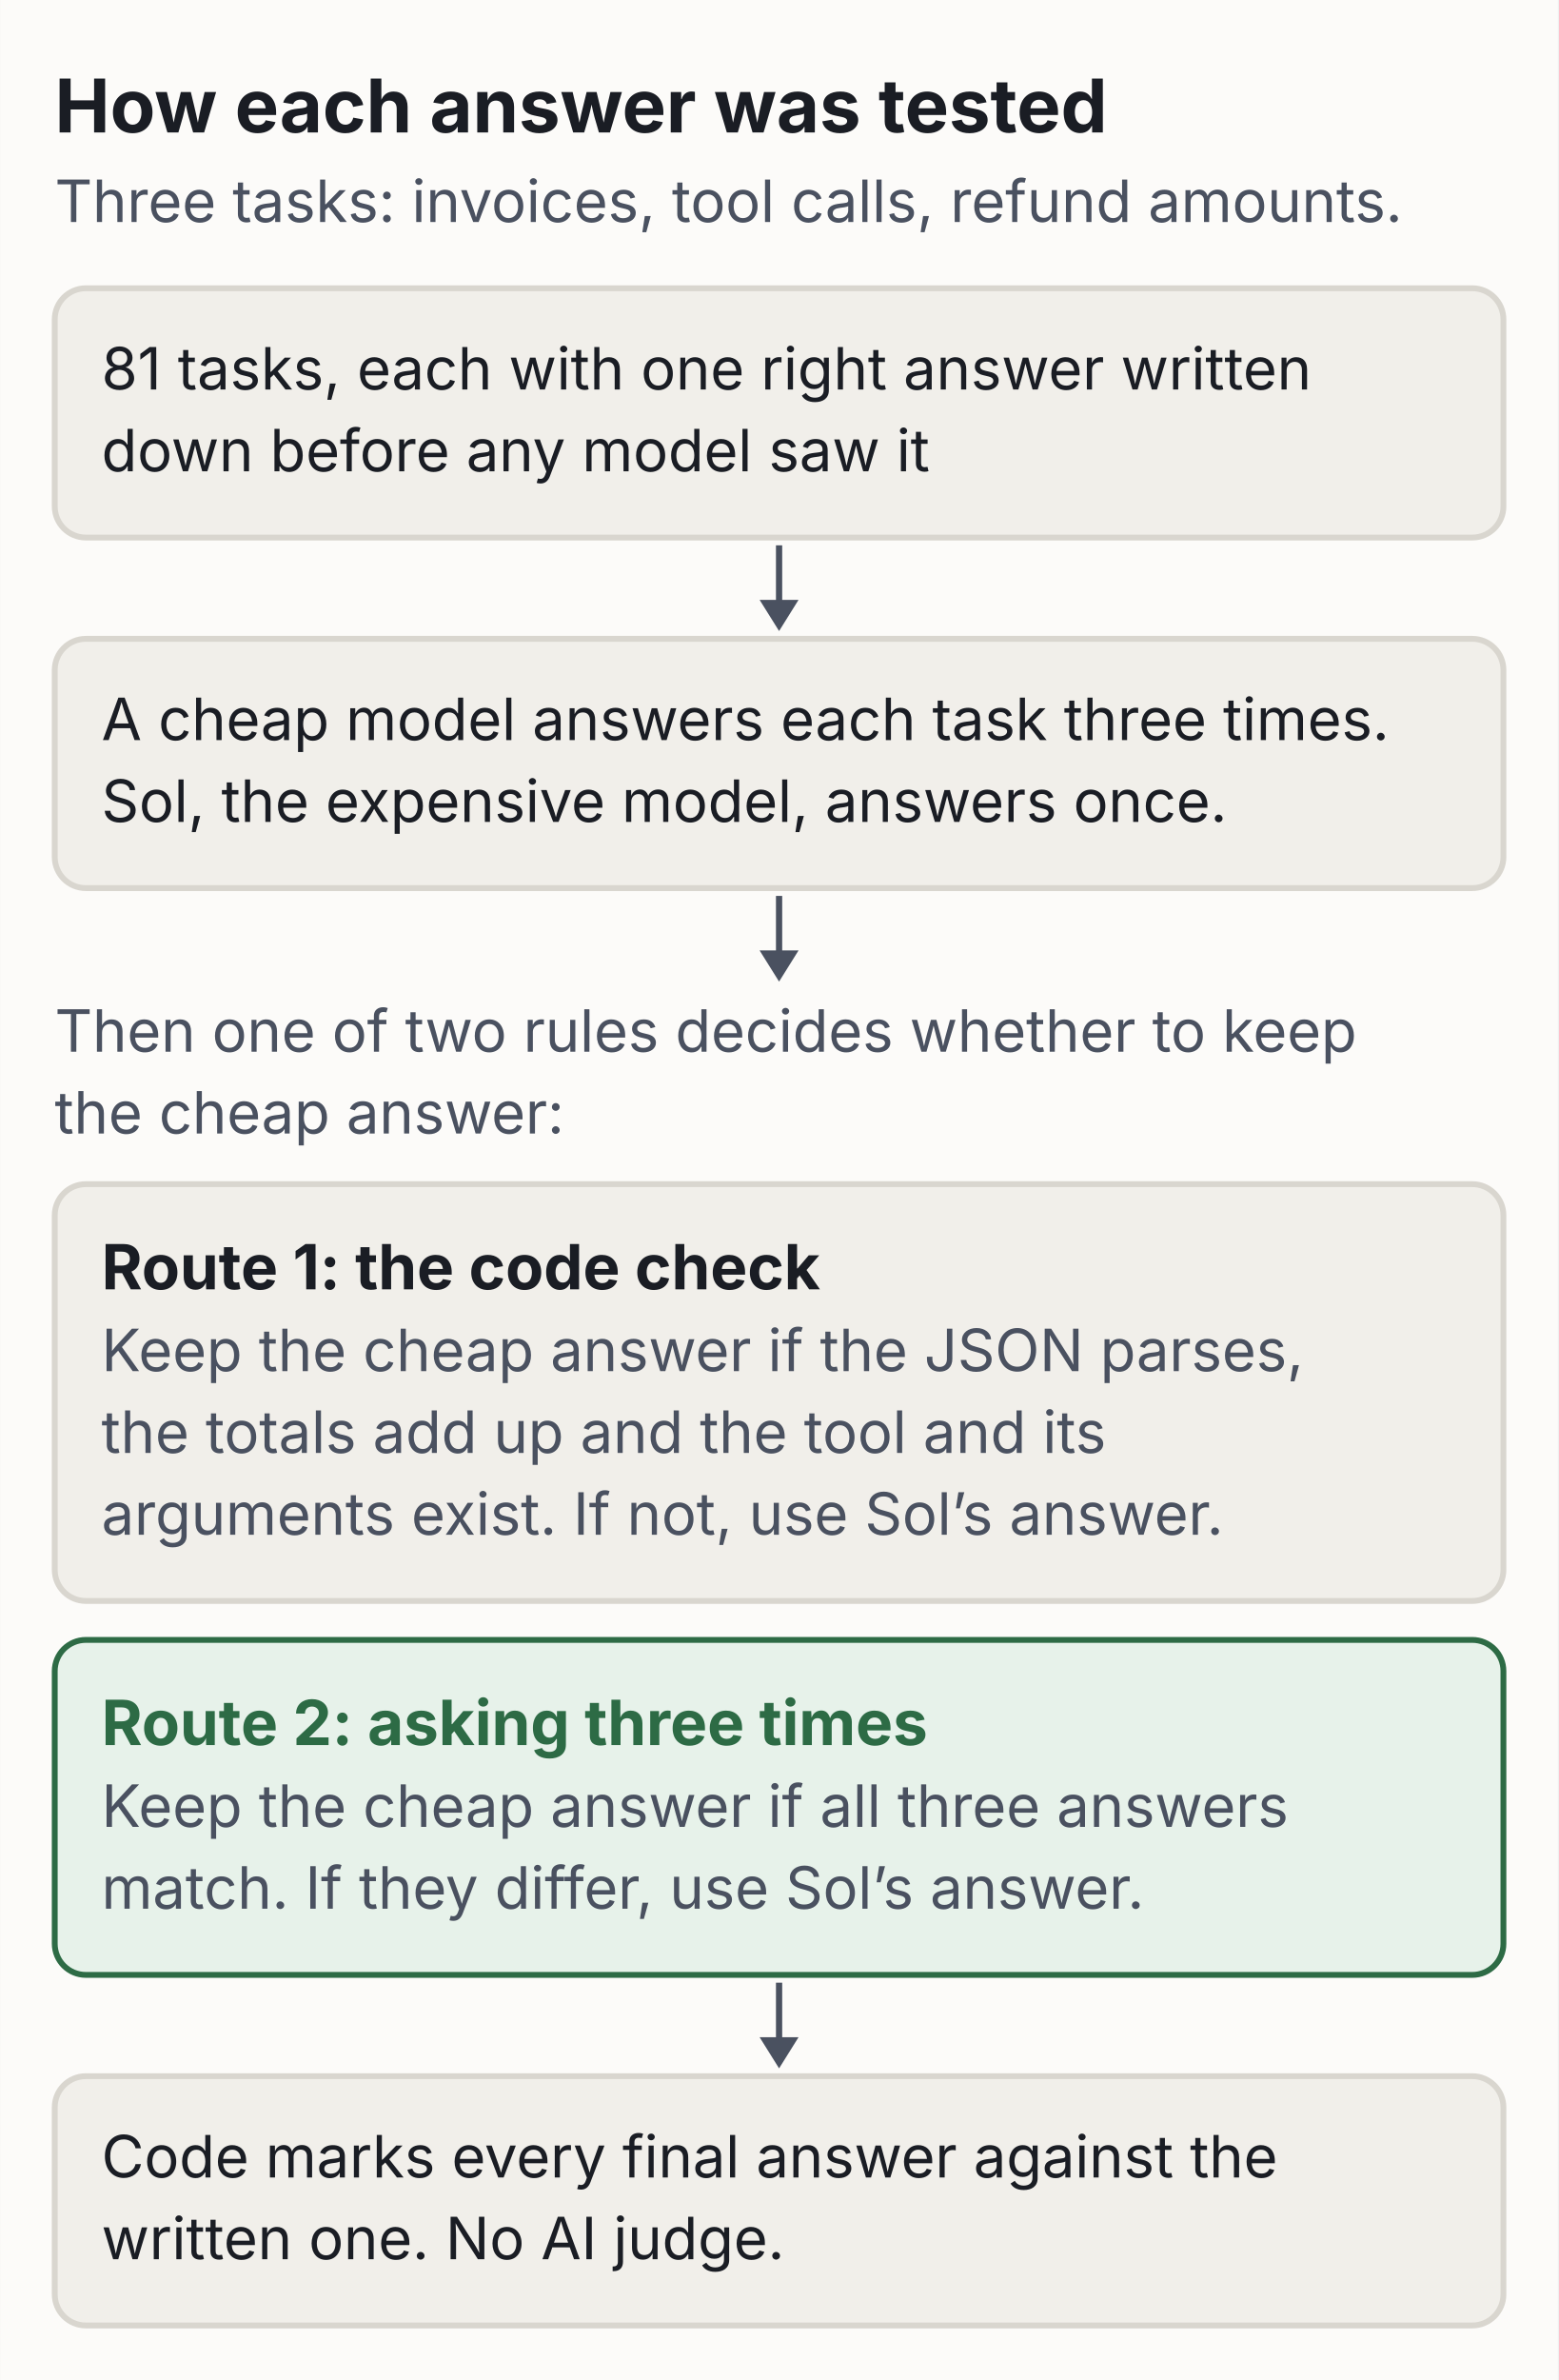
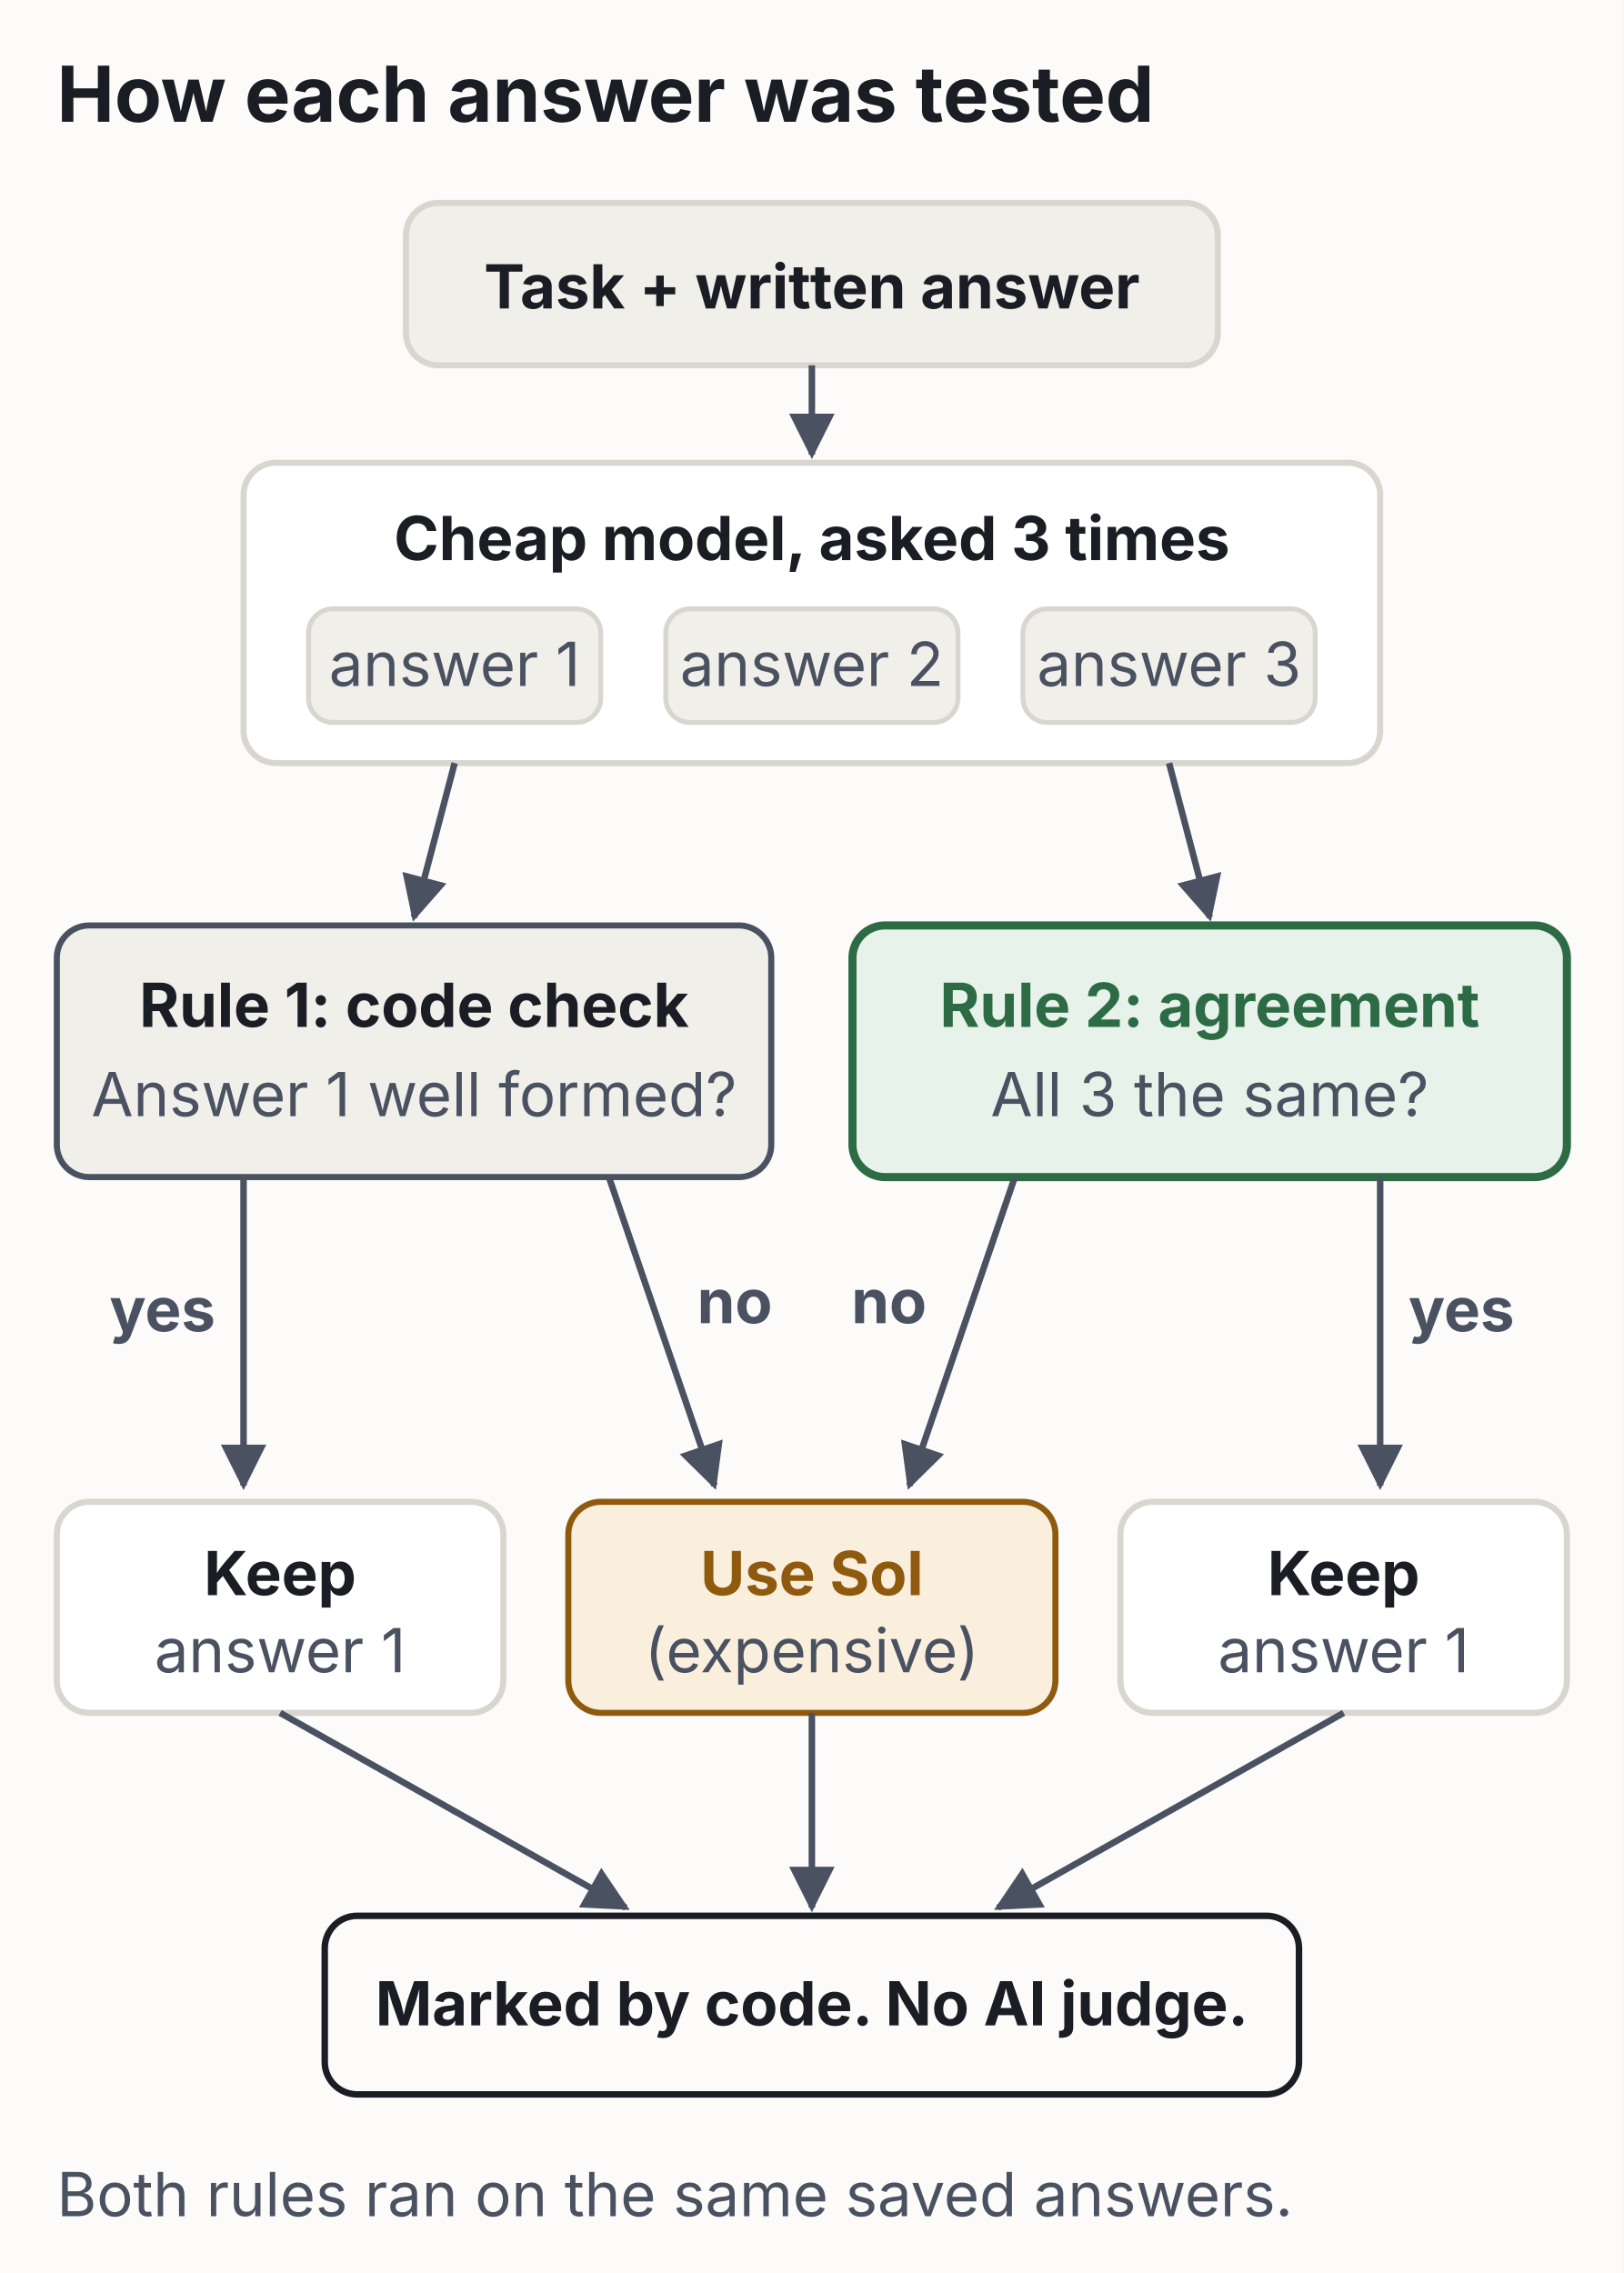
- <svg xmlns="http://www.w3.org/2000/svg" viewBox="0 0 400 611" width="480" height="733" font-family="Inter, 'Segoe UI', system-ui, -apple-system, Helvetica, Arial, sans-serif">
-   <rect width="400" height="611" fill="#FCFBF9" />
-   <text x="14.0" y="34.0" font-size="19" font-weight="700" fill="#1A1D24" text-anchor="start">How each answer was tested</text>
-   <text x="14.0" y="57.0" font-size="15" font-weight="400" fill="#4A5160" text-anchor="start">Three tasks: invoices, tool calls, refund amounts.</text>
-   <rect x="14" y="74.0" width="372" height="64.0" rx="8" fill="#F1EFEA" stroke="#D9D6CF" stroke-width="1.5" />
-   <text x="26.0" y="100.0" font-size="15" font-weight="400" fill="#1A1D24" text-anchor="start">81 tasks, each with one right answer written</text>
-   <text x="26.0" y="121.0" font-size="15" font-weight="400" fill="#1A1D24" text-anchor="start">down before any model saw it</text>
-   <line x1="200.0" y1="140" x2="200.0" y2="155" stroke="#4A5160" stroke-width="1.6" />
-   <path d="M195.0,154 L200.0,162 L205.0,154 Z" fill="#4A5160" />
-   <rect x="14" y="164.0" width="372" height="64.0" rx="8" fill="#F1EFEA" stroke="#D9D6CF" stroke-width="1.5" />
-   <text x="26.0" y="190.0" font-size="15" font-weight="400" fill="#1A1D24" text-anchor="start">A cheap model answers each task three times.</text>
-   <text x="26.0" y="211.0" font-size="15" font-weight="400" fill="#1A1D24" text-anchor="start">Sol, the expensive model, answers once.</text>
-   <line x1="200.0" y1="230" x2="200.0" y2="245" stroke="#4A5160" stroke-width="1.6" />
-   <path d="M195.0,244 L200.0,252 L205.0,244 Z" fill="#4A5160" />
-   <text x="14.0" y="270.0" font-size="15" font-weight="400" fill="#4A5160" text-anchor="start">Then one of two rules decides whether to keep</text>
-   <text x="14.0" y="291.0" font-size="15" font-weight="400" fill="#4A5160" text-anchor="start">the cheap answer:</text>
-   <rect x="14" y="304.0" width="372" height="107.0" rx="8" fill="#F1EFEA" stroke="#D9D6CF" stroke-width="1.5" />
-   <text x="26.0" y="331.0" font-size="16" font-weight="700" fill="#1A1D24" text-anchor="start">Route 1: the code check</text>
-   <text x="26.0" y="352.0" font-size="15" font-weight="400" fill="#4A5160" text-anchor="start">Keep the cheap answer if the JSON parses,</text>
-   <text x="26.0" y="373.0" font-size="15" font-weight="400" fill="#4A5160" text-anchor="start">the totals add up and the tool and its</text>
-   <text x="26.0" y="394.0" font-size="15" font-weight="400" fill="#4A5160" text-anchor="start">arguments exist. If not, use Sol’s answer.</text>
-   <rect x="14" y="421.0" width="372" height="86.0" rx="8" fill="#E7F2EA" stroke="#2D6B45" stroke-width="1.5" />
-   <text x="26.0" y="448.0" font-size="16" font-weight="700" fill="#2D6B45" text-anchor="start">Route 2: asking three times</text>
-   <text x="26.0" y="469.0" font-size="15" font-weight="400" fill="#4A5160" text-anchor="start">Keep the cheap answer if all three answers</text>
-   <text x="26.0" y="490.0" font-size="15" font-weight="400" fill="#4A5160" text-anchor="start">match. If they differ, use Sol’s answer.</text>
-   <line x1="200.0" y1="509" x2="200.0" y2="524" stroke="#4A5160" stroke-width="1.6" />
-   <path d="M195.0,523 L200.0,531 L205.0,523 Z" fill="#4A5160" />
-   <rect x="14" y="533.0" width="372" height="64.0" rx="8" fill="#F1EFEA" stroke="#D9D6CF" stroke-width="1.5" />
-   <text x="26.0" y="559.0" font-size="15" font-weight="400" fill="#1A1D24" text-anchor="start">Code marks every final answer against the</text>
-   <text x="26.0" y="580.0" font-size="15" font-weight="400" fill="#1A1D24" text-anchor="start">written one. No AI judge.</text>
+ <svg xmlns="http://www.w3.org/2000/svg" viewBox="0 0 400 560" width="480" height="672" role="img" aria-label="Two rules decide whether to keep a cheap model answer or use Sol" font-family="Inter, 'Segoe UI', system-ui, -apple-system, Helvetica, Arial, sans-serif">
+   <defs>
+     <marker id="ah" viewBox="0 0 10 10" refX="9" refY="5" markerWidth="7" markerHeight="7" orient="auto-start-reverse">
+       <path d="M0,0 L10,5 L0,10 Z" fill="#4A5160" />
+     </marker>
+   </defs>
+   <rect width="400" height="560" fill="#FCFBF9" />
+   <text x="14" y="30" font-size="19" font-weight="700" fill="#1A1D24" text-anchor="start">How each answer was tested</text>
+   <rect x="100" y="50" width="200" height="40" rx="8" fill="#F1EFEA" stroke="#D9D6CF" stroke-width="1.5" />
+   <text x="200" y="76" font-size="15" font-weight="700" fill="#1A1D24" text-anchor="middle">Task + written answer</text>
+   <line x1="200" y1="90" x2="200" y2="112" stroke="#4A5160" stroke-width="1.6" marker-end="url(#ah)" />
+   <rect x="60" y="114" width="280" height="74" rx="8" fill="#FFFFFF" stroke="#D9D6CF" stroke-width="1.5" />
+   <text x="200" y="138" font-size="15" font-weight="700" fill="#1A1D24" text-anchor="middle">Cheap model, asked 3 times</text>
+   <rect x="76" y="150" width="72" height="28" rx="6" fill="#F1EFEA" stroke="#D9D6CF" stroke-width="1.2" />
+   <text x="112" y="169" font-size="15" font-weight="400" fill="#4A5160" text-anchor="middle">answer 1</text>
+   <rect x="164" y="150" width="72" height="28" rx="6" fill="#F1EFEA" stroke="#D9D6CF" stroke-width="1.2" />
+   <text x="200" y="169" font-size="15" font-weight="400" fill="#4A5160" text-anchor="middle">answer 2</text>
+   <rect x="252" y="150" width="72" height="28" rx="6" fill="#F1EFEA" stroke="#D9D6CF" stroke-width="1.2" />
+   <text x="288" y="169" font-size="15" font-weight="400" fill="#4A5160" text-anchor="middle">answer 3</text>
+   <line x1="112" y1="188" x2="102" y2="226" stroke="#4A5160" stroke-width="1.6" marker-end="url(#ah)" />
+   <line x1="288" y1="188" x2="298" y2="226" stroke="#4A5160" stroke-width="1.6" marker-end="url(#ah)" />
+   <rect x="14" y="228" width="176" height="62" rx="8" fill="#F1EFEA" stroke="#4A5160" stroke-width="1.5" />
+   <text x="102" y="253" font-size="15" font-weight="700" fill="#1A1D24" text-anchor="middle">Rule 1: code check</text>
+   <text x="102" y="275" font-size="15" font-weight="400" fill="#4A5160" text-anchor="middle">Answer 1 well formed?</text>
+   <rect x="210" y="228" width="176" height="62" rx="8" fill="#E7F2EA" stroke="#2D6B45" stroke-width="2" />
+   <text x="298" y="253" font-size="15" font-weight="700" fill="#2D6B45" text-anchor="middle">Rule 2: agreement</text>
+   <text x="298" y="275" font-size="15" font-weight="400" fill="#4A5160" text-anchor="middle">All 3 the same?</text>
+   <rect x="14" y="370" width="110" height="52" rx="8" fill="#FFFFFF" stroke="#D9D6CF" stroke-width="1.5" />
+   <text x="69" y="393" font-size="15" font-weight="700" fill="#1A1D24" text-anchor="middle">Keep</text>
+   <text x="69" y="412" font-size="15" font-weight="400" fill="#4A5160" text-anchor="middle">answer 1</text>
+   <rect x="276" y="370" width="110" height="52" rx="8" fill="#FFFFFF" stroke="#D9D6CF" stroke-width="1.5" />
+   <text x="331" y="393" font-size="15" font-weight="700" fill="#1A1D24" text-anchor="middle">Keep</text>
+   <text x="331" y="412" font-size="15" font-weight="400" fill="#4A5160" text-anchor="middle">answer 1</text>
+   <rect x="140" y="370" width="120" height="52" rx="8" fill="#FAEEDD" stroke="#8F5A0E" stroke-width="1.5" />
+   <text x="200" y="393" font-size="15" font-weight="700" fill="#8F5A0E" text-anchor="middle">Use Sol</text>
+   <text x="200" y="412" font-size="15" font-weight="400" fill="#4A5160" text-anchor="middle">(expensive)</text>
+   <line x1="60" y1="290" x2="60" y2="366" stroke="#4A5160" stroke-width="1.6" marker-end="url(#ah)" />
+   <text x="40.0" y="328.0" font-size="15" font-weight="700" fill="#4A5160" text-anchor="middle">yes</text>
+   <line x1="150" y1="290" x2="176" y2="366" stroke="#4A5160" stroke-width="1.6" marker-end="url(#ah)" />
+   <text x="181.0" y="326.0" font-size="15" font-weight="700" fill="#4A5160" text-anchor="middle">no</text>
+   <line x1="340" y1="290" x2="340" y2="366" stroke="#4A5160" stroke-width="1.6" marker-end="url(#ah)" />
+   <text x="360.0" y="328.0" font-size="15" font-weight="700" fill="#4A5160" text-anchor="middle">yes</text>
+   <line x1="250" y1="290" x2="224" y2="366" stroke="#4A5160" stroke-width="1.6" marker-end="url(#ah)" />
+   <text x="219.0" y="326.0" font-size="15" font-weight="700" fill="#4A5160" text-anchor="middle">no</text>
+   <line x1="69" y1="422" x2="154.15" y2="470" stroke="#4A5160" stroke-width="1.6" marker-end="url(#ah)" />
+   <line x1="200" y1="422" x2="200.0" y2="470" stroke="#4A5160" stroke-width="1.6" marker-end="url(#ah)" />
+   <line x1="331" y1="422" x2="245.85" y2="470" stroke="#4A5160" stroke-width="1.6" marker-end="url(#ah)" />
+   <rect x="80" y="472" width="240" height="44" rx="8" fill="#FCFBF9" stroke="#1A1D24" stroke-width="1.6" />
+   <text x="200" y="499" font-size="15" font-weight="700" fill="#1A1D24" text-anchor="middle">Marked by code. No AI judge.</text>
+   <text x="14" y="546" font-size="15" font-weight="400" fill="#4A5160" text-anchor="start">Both rules ran on the same saved answers.</text>
</svg>
